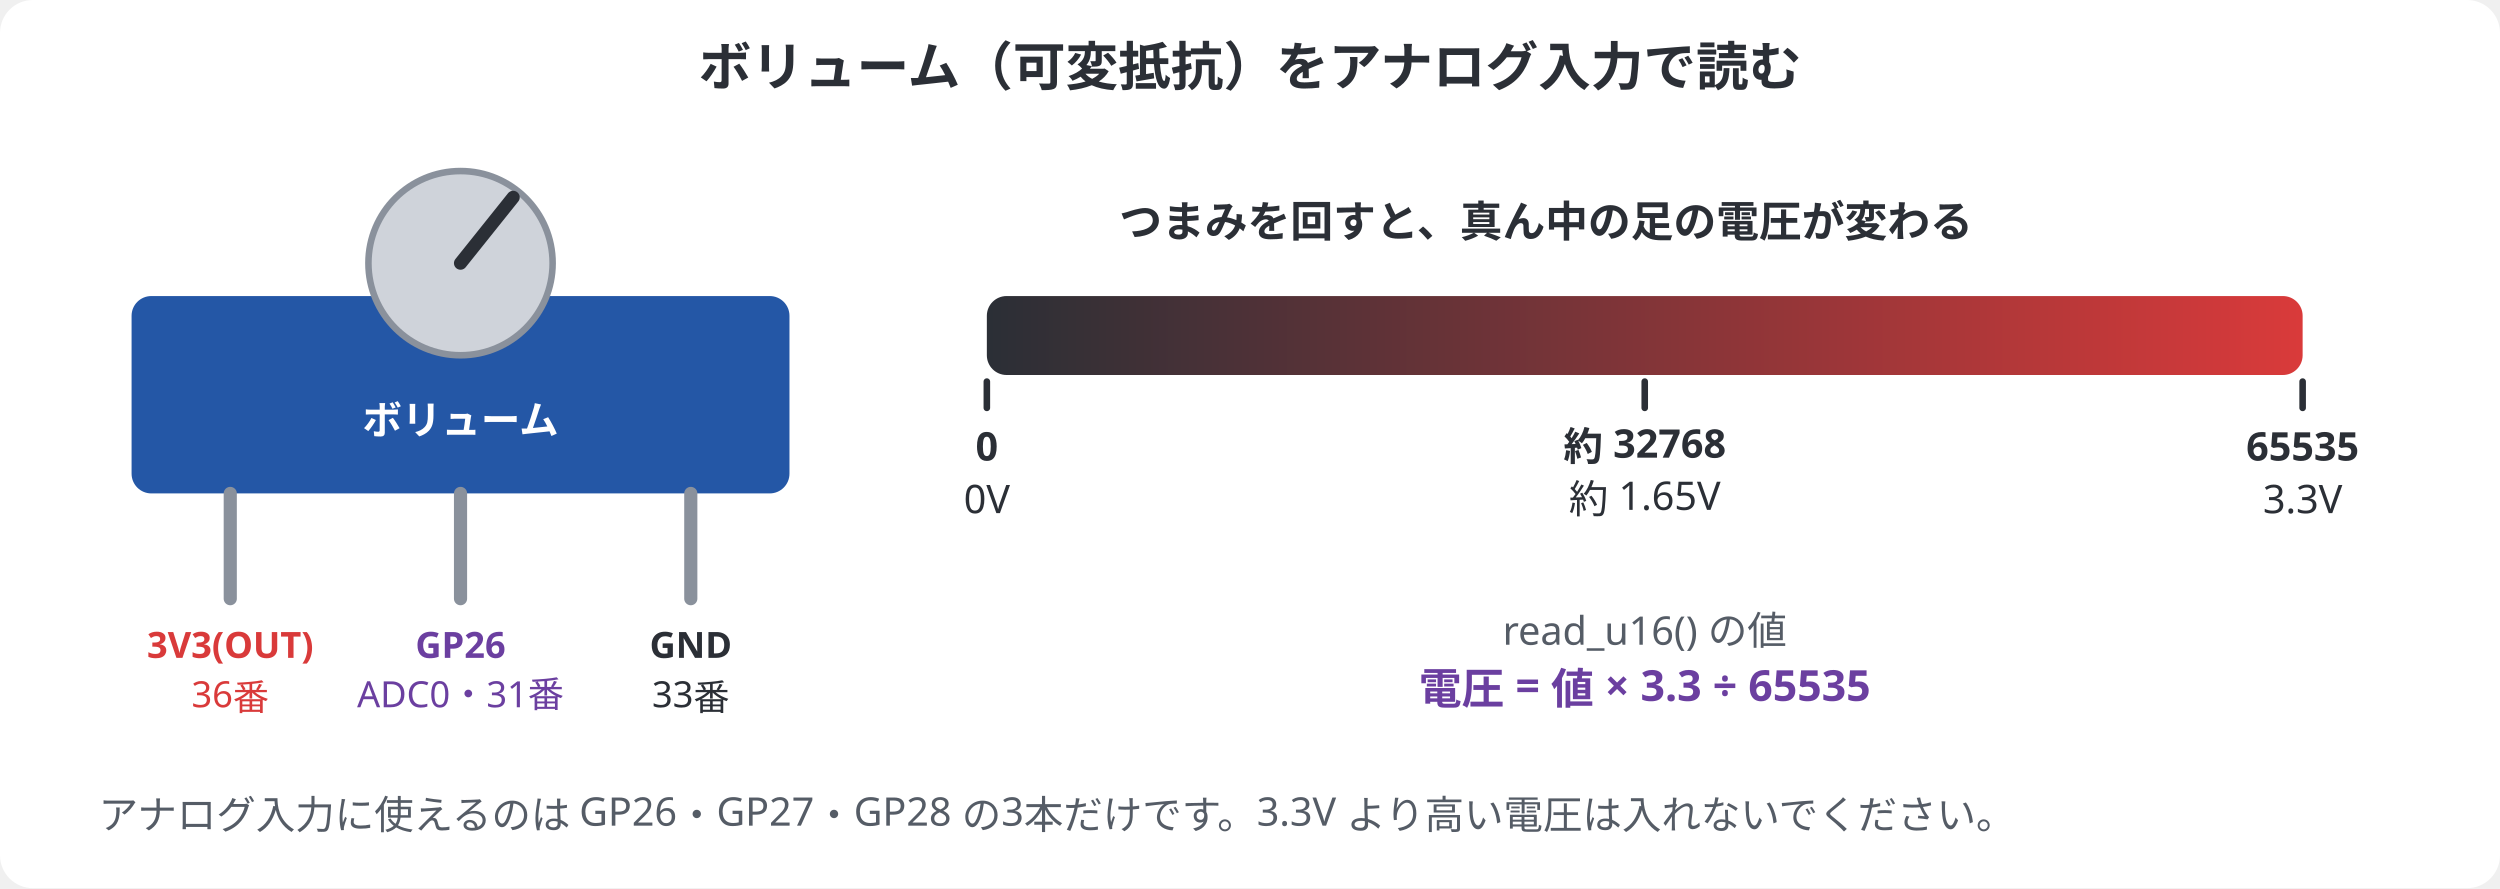
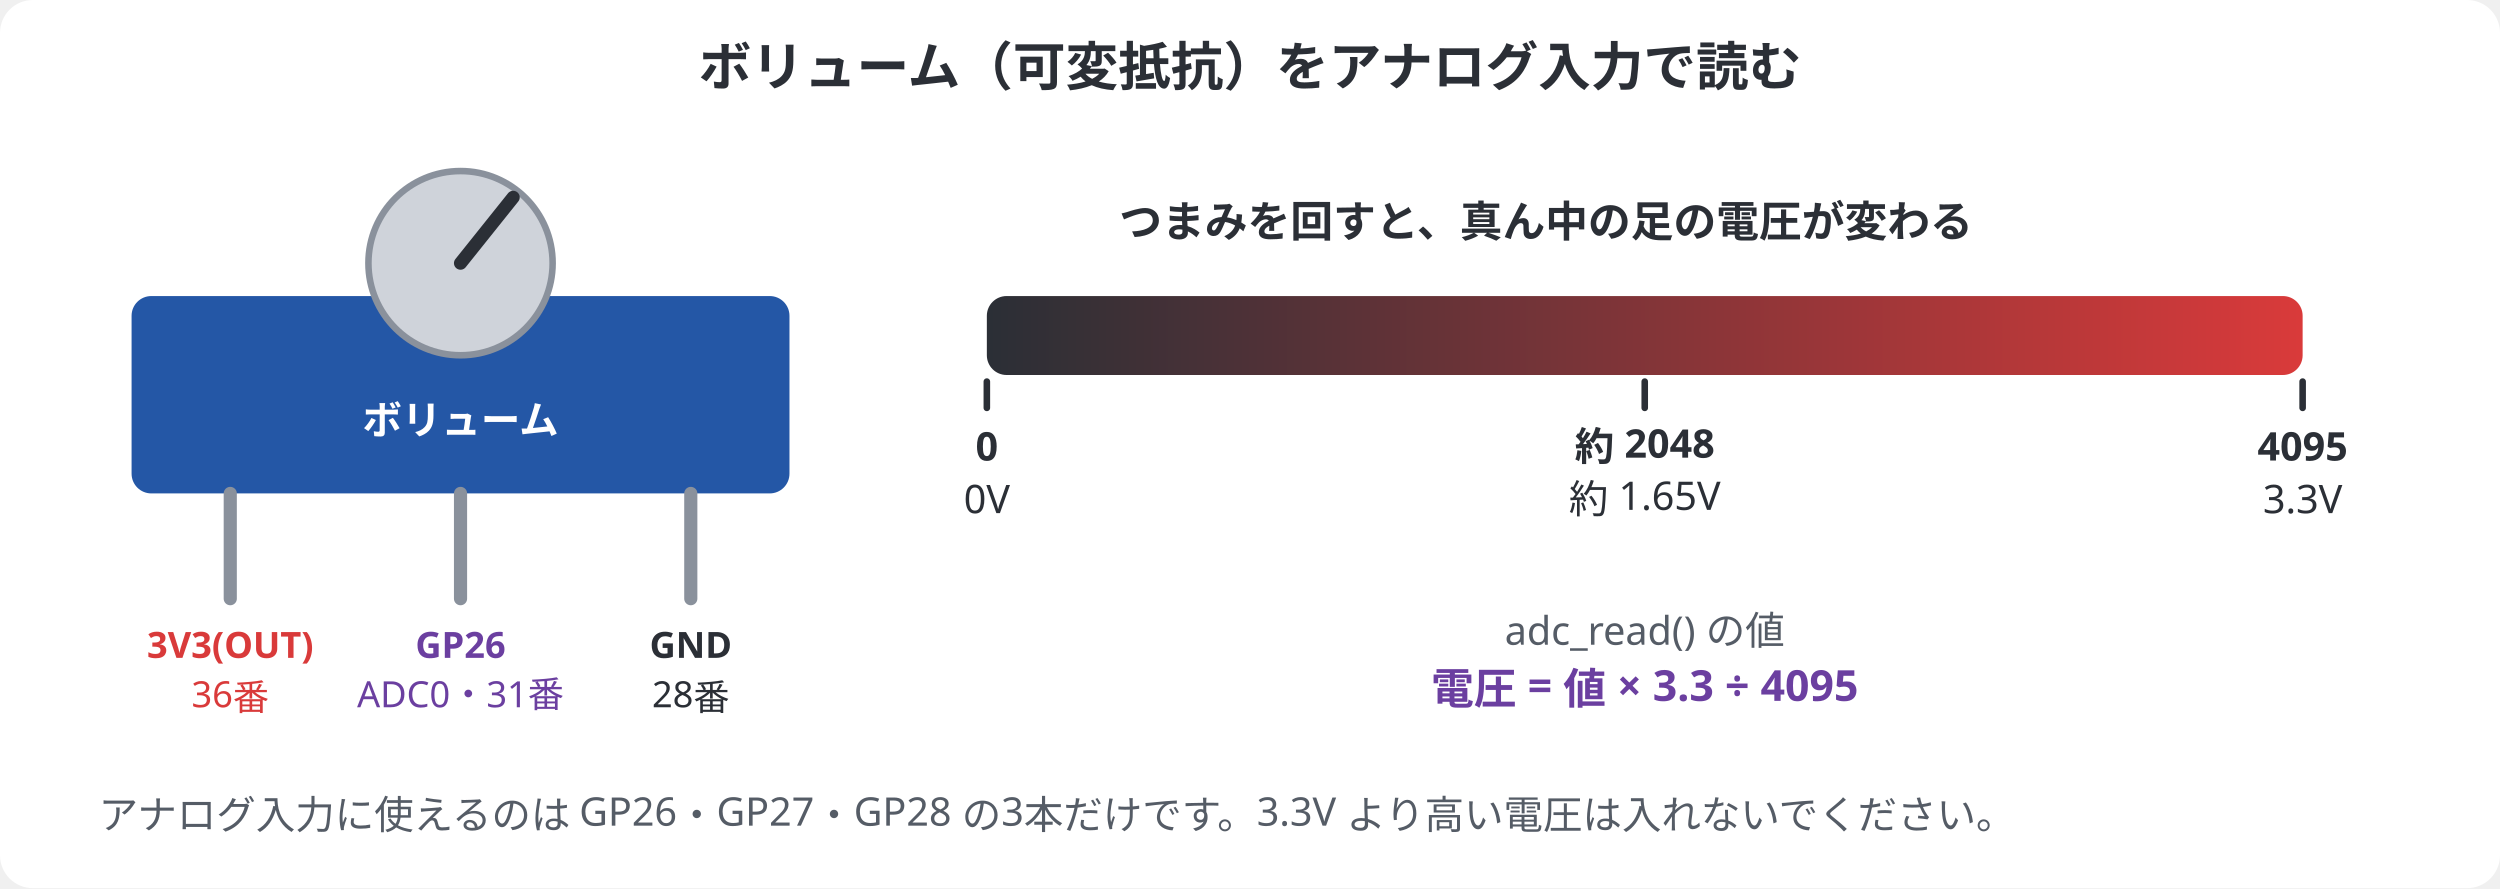
<svg xmlns="http://www.w3.org/2000/svg" viewBox="0 0 760 270" font-family="system-ui, 'Noto Sans JP', sans-serif" font-size="13">
  <defs />
  <rect width="760" height="270" rx="10" fill="#ffffff" />
  <text x="380" y="26" font-size="16" text-anchor="middle" font-weight="700" fill="#2b2f36">ボリューム（可変抵抗）をアナログ入力で読む</text>
  <rect x="40" y="90" width="200" height="60" rx="6" fill="#2457a6" />
  <circle cx="140" cy="80" r="28" fill="#cfd3da" stroke="#8a919c" stroke-width="2" />
  <line x1="140" y1="80" x2="156" y2="60" stroke="#2b2f36" stroke-width="4" stroke-linecap="round" />
  <text x="140" y="132" font-size="12" text-anchor="middle" font-weight="700" fill="#ffffff">ボリューム</text>
  <line x1="70" y1="150" x2="70" y2="182" stroke="#8a919c" stroke-width="4" stroke-linecap="round" />
  <text x="70" y="200" font-size="11" text-anchor="middle" font-weight="700" fill="#d93a3a">3V3(OUT)</text>
  <text x="70" y="215" font-size="11" text-anchor="middle" font-weight="400" fill="#d93a3a">36番</text>
  <line x1="140" y1="150" x2="140" y2="182" stroke="#8a919c" stroke-width="4" stroke-linecap="round" />
  <text x="140" y="200" font-size="11" text-anchor="middle" font-weight="700" fill="#6b3fa0">GP26</text>
  <text x="140" y="215" font-size="11" text-anchor="middle" font-weight="400" fill="#6b3fa0">ADC0・31番</text>
  <line x1="210" y1="150" x2="210" y2="182" stroke="#8a919c" stroke-width="4" stroke-linecap="round" />
  <text x="210" y="200" font-size="11" text-anchor="middle" font-weight="700" fill="#2b2f36">GND</text>
-   <text x="210" y="215" font-size="11" text-anchor="middle" font-weight="400" fill="#2b2f36">33番</text>
+   <text x="210" y="215" font-size="11" text-anchor="middle" font-weight="400" fill="#2b2f36">28番</text>
  <text x="470" y="72" font-size="13" text-anchor="middle" font-weight="700" fill="#2b2f36">つまみを回すと、真ん中の足の電圧が変わる</text>
  <defs>
    <linearGradient id="g1">
      <stop offset="0" stop-color="#2b2f36" />
      <stop offset="1" stop-color="#d93a3a" />
    </linearGradient>
  </defs>
  <rect x="300" y="90" width="400" height="24" rx="6" fill="url(#g1)" />
  <line x1="300" y1="116" x2="300" y2="124" stroke="#2b2f36" stroke-width="2" stroke-linecap="round" />
  <text x="300" y="140" font-size="12" text-anchor="middle" font-weight="700" fill="#2b2f36">0</text>
  <text x="300" y="156" font-size="12" text-anchor="middle" font-weight="400" fill="#2b2f36">0V</text>
  <line x1="500" y1="116" x2="500" y2="124" stroke="#2b2f36" stroke-width="2" stroke-linecap="round" />
-   <text x="500" y="140" font-size="12" text-anchor="middle" font-weight="700" fill="#2b2f36">約 32768</text>
+   <text x="500" y="140" font-size="12" text-anchor="middle" font-weight="700" fill="#2b2f36">約 2048</text>
  <text x="500" y="156" font-size="12" text-anchor="middle" font-weight="400" fill="#2b2f36">約 1.65V</text>
  <line x1="700" y1="116" x2="700" y2="124" stroke="#2b2f36" stroke-width="2" stroke-linecap="round" />
-   <text x="700" y="140" font-size="12" text-anchor="middle" font-weight="700" fill="#2b2f36">65535</text>
+   <text x="700" y="140" font-size="12" text-anchor="middle" font-weight="700" fill="#2b2f36">4095</text>
  <text x="700" y="156" font-size="12" text-anchor="middle" font-weight="400" fill="#2b2f36">3.3V</text>
-   <text x="500" y="196" font-size="12" text-anchor="middle" font-weight="400" fill="#555c66">read_u16() の値</text>
-   <text x="500" y="214" font-size="13" text-anchor="middle" font-weight="700" fill="#6b3fa0">電圧 = 値 × 3.3 ÷ 65535</text>
+   <text x="500" y="196" font-size="12" text-anchor="middle" font-weight="400" fill="#555c66">adc_read() の値</text>
+   <text x="500" y="214" font-size="13" text-anchor="middle" font-weight="700" fill="#6b3fa0">電圧 = 値 × 3.3 ÷ 4095</text>
  <text x="30" y="252" font-size="12" text-anchor="start" font-weight="400" fill="#555c66">アナログ入力に使えるのは GP26・GP27・GP28 の3本だけです。3.3V より高い電圧は入れないでください。</text>
</svg>
